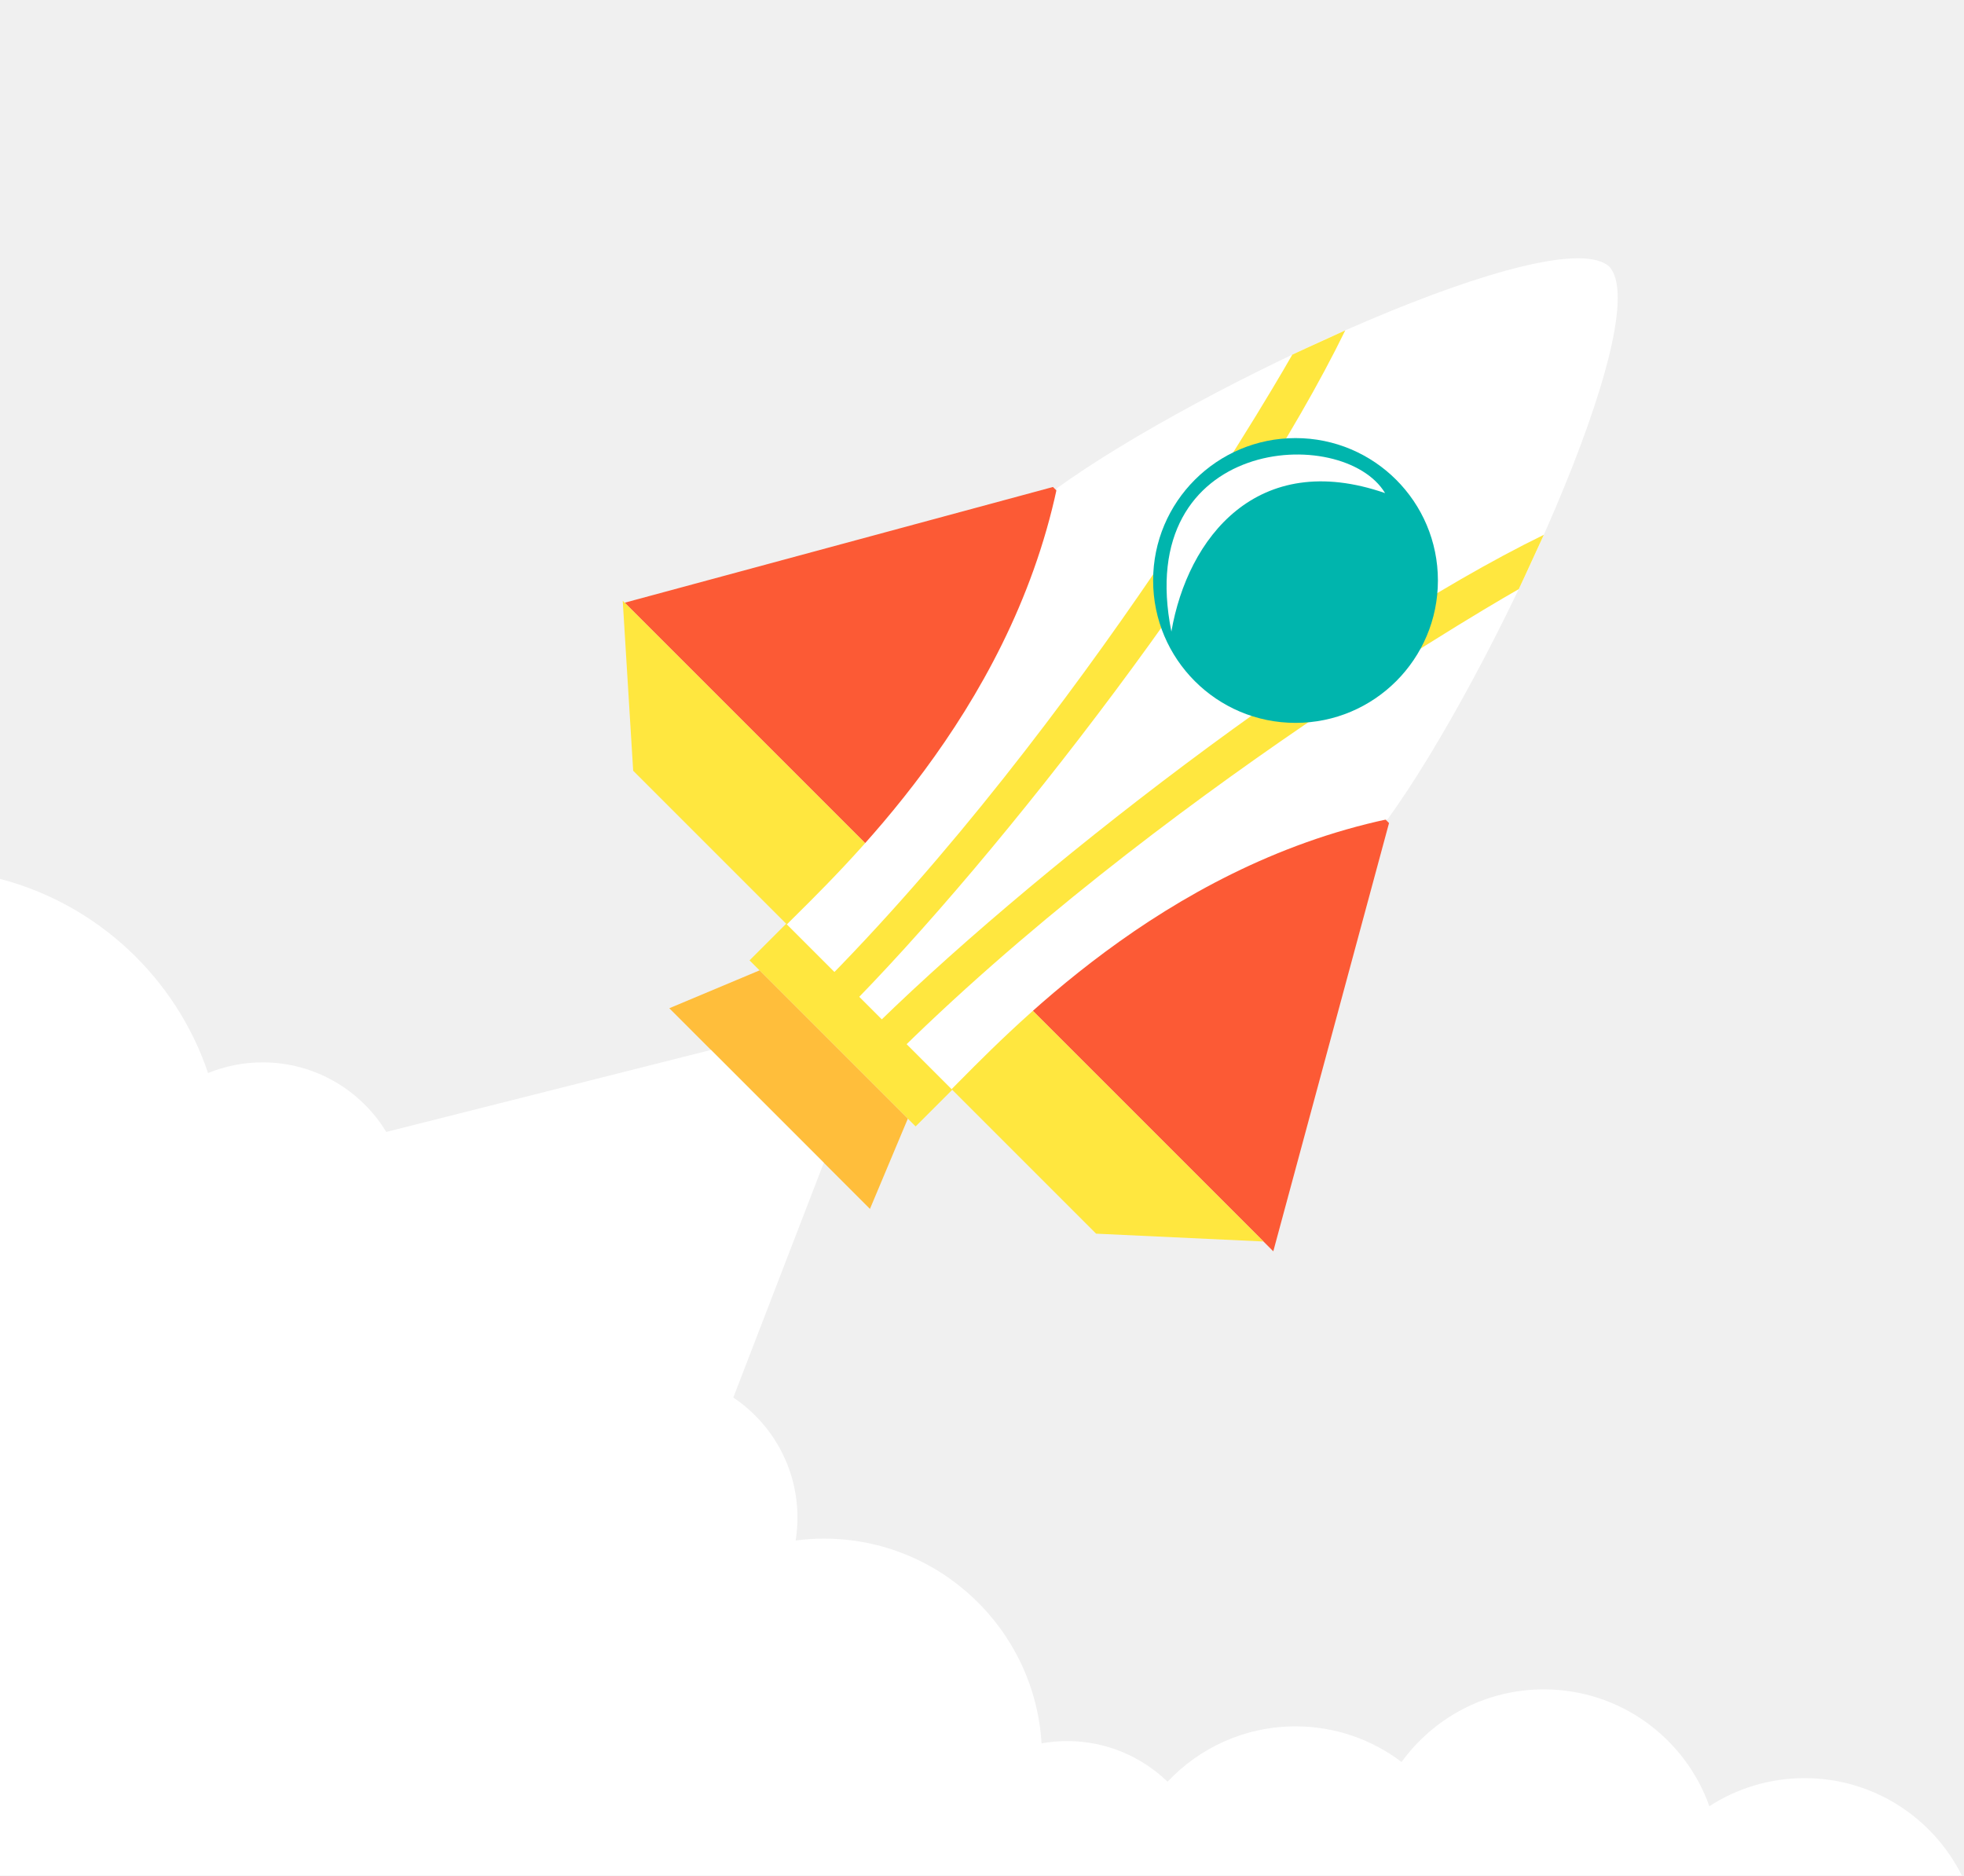
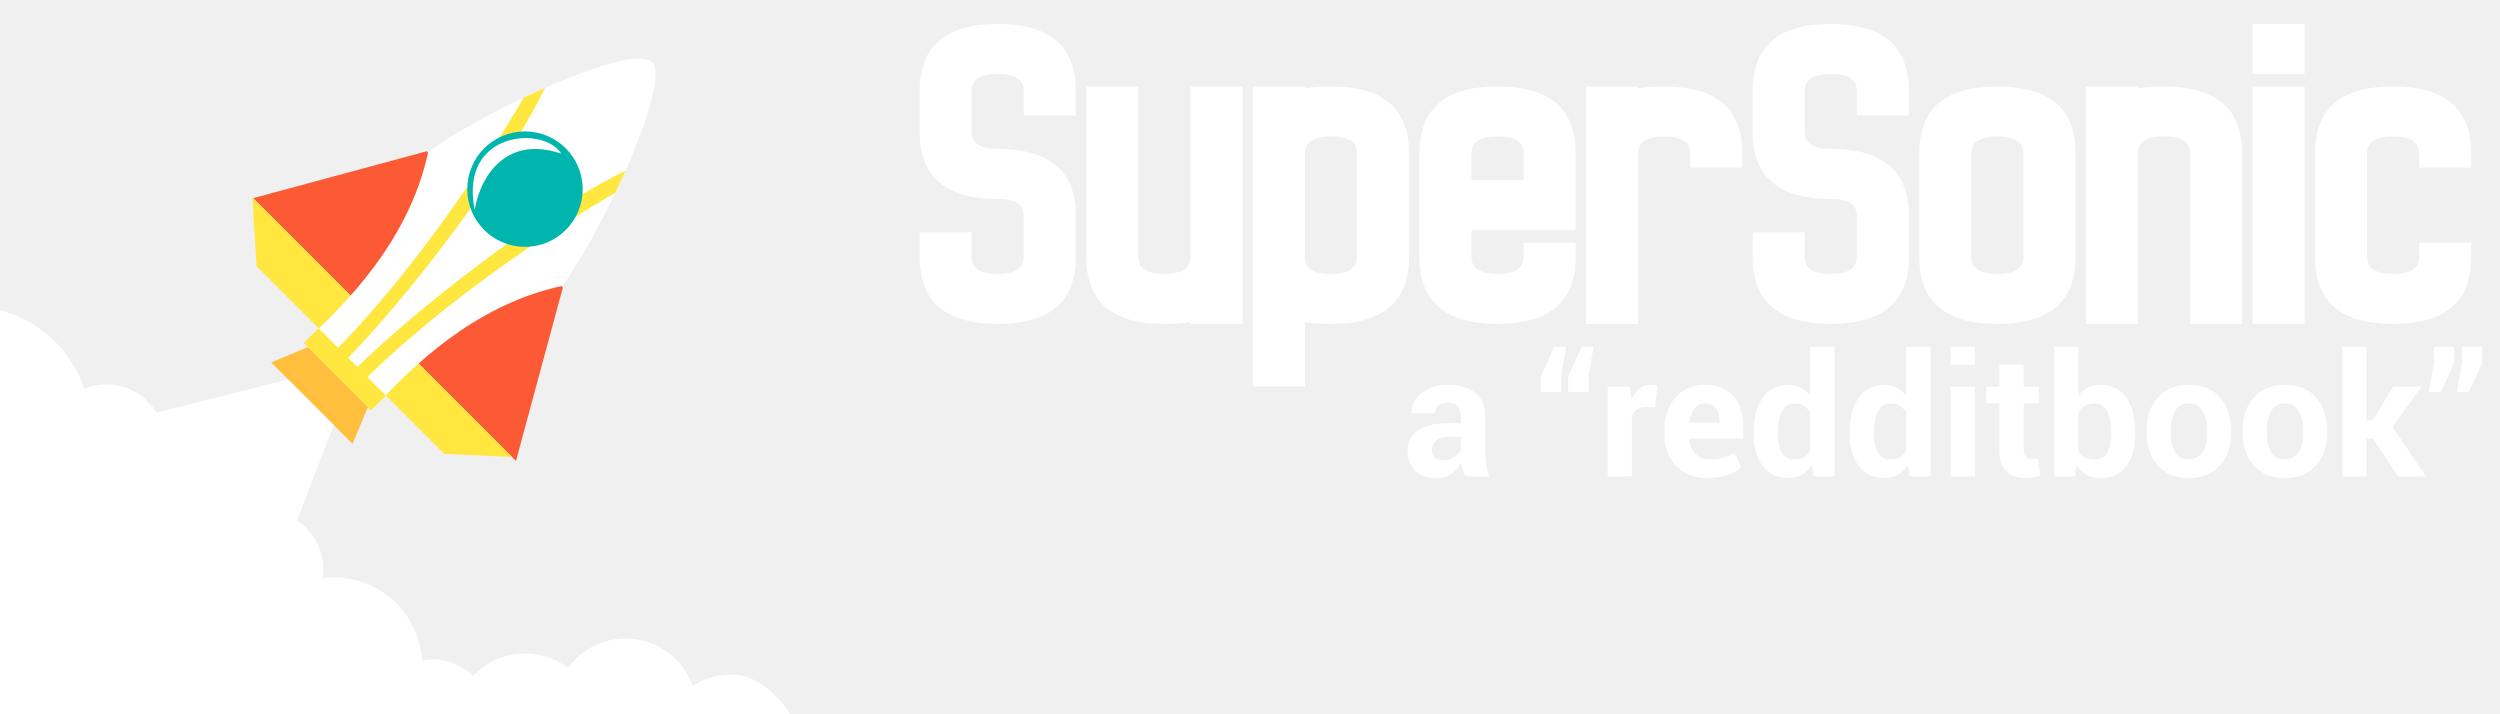
- <svg xmlns="http://www.w3.org/2000/svg" version="1.1" id="Layer_1" x="0px" y="0px" width="354px" height="338.061px" viewBox="0 0 354 338.061" enable-background="new 0 0 354 338.061" xml:space="preserve">
-   <polygon fill="#FC5A35" points="189.788,87.776 112.595,108.635 229.504,225.543 250.364,148.352 " />
-   <polygon fill="#FFE73F" points="112.242,108.282 114.127,138.923 197.566,222.363 227.736,223.775 " />
-   <path fill="#FFFFFF" d="M155.846,182.057c0,0,4.007,4.008,14.968,14.969c10.842-10.844,38.537-40.658,79.313-49.381  c18.62-25.69,48.791-90.745,39.834-99.702l0.235,0.235c-8.956-8.957-74.011,21.214-99.702,39.834  c-8.722,40.776-38.537,68.47-49.38,79.314c10.96,10.961,14.967,14.967,14.967,14.967" />
-   <rect x="132.205" y="180.1" transform="matrix(0.7071 0.7071 -0.7071 0.7071 175.5681 -54.3335)" fill="#FFE73F" width="42.333" height="9.335" />
-   <polygon fill="#FFBE3B" points="156.805,217.9 126.818,187.914 120.637,181.732 136.908,174.904 163.632,201.629 " />
-   <path fill="#FFE73F" d="M232.931,63.925c0,0-37.486,66.279-85.805,114.597c2.121,2.121,2.121,2.121,4.478,4.479  c28.991-28.992,72.485-85.738,90.87-123.45C236.225,62.377,232.931,63.925,232.931,63.925z" />
-   <path fill="#FFE73F" d="M273.748,106.186c0,0-65.34,36.981-113.659,85.301c-2.121-2.123-2.121-2.123-4.478-4.479  c28.992-28.992,84.941-72.225,122.654-90.609C275.214,103.09,273.748,106.186,273.748,106.186z" />
-   <circle fill="#00B5AD" cx="233.51" cy="104.629" r="25.666" />
-   <path fill="#FFFFFF" d="M249.656,88.881c-7.527-12.545-45.573-10.307-38.521,24.958C214.053,96.953,226.599,80.88,249.656,88.881z" />
-   <path fill="#FFFFFF" d="M0,338.061h353.614c-5.188-10.407-15.931-17.56-28.349-17.56c-6.327,0-12.216,1.863-17.161,5.06  c-4.362-12.271-16.071-21.06-29.839-21.06c-10.547,0-19.885,5.161-25.64,13.092c-5.313-4.03-11.933-6.425-19.115-6.425  c-9.095,0-17.288,3.84-23.063,9.98c-4.691-4.534-11.074-7.329-18.113-7.329c-1.569,0-3.104,0.146-4.598,0.412  c-1.255-20.59-18.344-36.904-39.25-36.904c-1.72,0-3.41,0.122-5.071,0.337c0.211-1.338,0.324-2.708,0.324-4.105  c0-9.027-4.589-16.982-11.562-21.662l16.308-42.316l-20.333-20.332l-58.529,14.778c-4.574-7.519-12.845-12.54-22.289-12.54  c-3.48,0-6.797,0.688-9.833,1.924C31.732,176.291,17.621,163.016,0,158.416V338.061z" />
+ <svg xmlns="http://www.w3.org/2000/svg" version="1.1" id="Layer_1" x="0px" y="0px" width="1112px" height="317.561px" viewBox="0 0 1112 317.561" enable-background="new 0 0 1112 317.561" xml:space="preserve">
+   <rect y="-20.5" display="none" fill="#3B83C0" width="354" height="338.061" />
+   <polygon fill="#FC5A35" points="189.788,67.276 112.595,88.135 229.504,205.043 250.364,127.852 " />
+   <polygon fill="#FFE73F" points="112.242,87.782 114.127,118.423 197.566,201.863 227.736,203.275 " />
+   <path fill="#FFFFFF" d="M155.846,161.557c0,0,4.007,4.008,14.968,14.969c10.842-10.844,38.537-40.658,79.313-49.381  c18.62-25.69,48.791-90.745,39.834-99.702l0.235,0.235c-8.956-8.957-74.011,21.214-99.702,39.834  c-8.722,40.776-38.537,68.47-49.38,79.314c10.96,10.961,14.967,14.967,14.967,14.967" />
+   <rect x="132.205" y="159.6" transform="matrix(0.7071 0.7071 -0.7071 0.7071 161.0726 -60.3375)" fill="#FFE73F" width="42.333" height="9.335" />
+   <polygon fill="#FFBE3B" points="156.805,197.4 126.818,167.414 120.637,161.232 136.908,154.404 163.632,181.129 " />
+   <path fill="#FFE73F" d="M232.931,43.425c0,0-37.486,66.279-85.805,114.597c2.121,2.121,2.121,2.121,4.478,4.479  c28.991-28.992,72.485-85.738,90.87-123.45C236.225,41.877,232.931,43.425,232.931,43.425z" />
+   <path fill="#FFE73F" d="M273.748,85.686c0,0-65.34,36.981-113.659,85.301c-2.121-2.123-2.121-2.123-4.478-4.479  c28.992-28.992,84.941-72.225,122.654-90.609C275.214,82.59,273.748,85.686,273.748,85.686z" />
+   <circle fill="#00B5AD" cx="233.51" cy="84.129" r="25.666" />
+   <path fill="#FFFFFF" d="M249.656,68.381c-7.527-12.545-45.573-10.307-38.521,24.958C214.053,76.453,226.599,60.38,249.656,68.381z" />
+   <path fill="#FFFFFF" d="M0,321.561h353.614c-5.188-10.407-15.931-21.56-28.349-21.56c-6.327,0-12.216,1.863-17.161,5.06  c-4.362-12.271-16.071-21.06-29.839-21.06c-10.547,0-19.885,5.161-25.64,13.092c-5.313-4.03-11.933-6.425-19.115-6.425  c-9.095,0-17.288,3.84-23.063,9.98c-4.691-4.534-11.074-7.329-18.113-7.329c-1.569,0-3.104,0.146-4.598,0.412  c-1.255-20.59-18.344-36.904-39.25-36.904c-1.72,0-3.41,0.122-5.071,0.337c0.211-1.338,0.324-2.708,0.324-4.105  c0-9.027-4.589-16.982-11.562-21.662l16.308-42.316l-20.333-20.332l-58.529,14.778c-4.574-7.519-12.845-12.54-22.289-12.54  c-3.48,0-6.797,0.688-9.833,1.924C31.732,155.791,17.621,142.516,0,137.916V321.561z" />
+   <g>
+     <path fill="#FFFFFF" d="M478.527,40.313v11.116h-23.158V40.313c0-4.94-3.86-7.411-11.579-7.411c-7.722,0-11.579,2.471-11.579,7.411   V58.84c0,4.941,3.857,7.41,11.579,7.41c23.157,0,34.737,9.882,34.737,29.644v18.527c0,19.763-11.58,29.643-34.737,29.643   c-23.159,0-34.738-9.88-34.738-29.643v-11.117h23.159v11.117c0,4.941,3.857,7.41,11.579,7.41c7.719,0,11.579-2.469,11.579-7.41   V95.894c0-4.94-3.86-7.411-11.579-7.411c-23.159,0-34.738-9.88-34.738-29.643V40.313c0-19.762,11.579-29.644,34.738-29.644   C466.947,10.669,478.527,20.55,478.527,40.313z" />
+     <path fill="#FFFFFF" d="M529.479,143.138c-2.225,0.616-6.085,0.927-11.58,0.927c-23.159,0-34.739-9.88-34.739-29.643V38.46h23.16   v75.961c0,4.941,3.858,7.41,11.579,7.41c7.719,0,11.58-2.469,11.58-7.41V38.46h23.157v105.604h-23.157V143.138z" />
+     <path fill="#FFFFFF" d="M557.269,38.46h23.158v0.926c2.224-0.616,6.082-0.926,11.58-0.926c23.158,0,34.738,9.881,34.738,29.644   v46.318c0,19.763-11.58,29.643-34.738,29.643c-5.498,0-9.356-0.311-11.58-0.927v28.717h-23.158V38.46z M580.427,114.421   c0,4.941,3.859,7.41,11.58,7.41c7.718,0,11.58-2.469,11.58-7.41V68.104c0-4.94-3.862-7.411-11.58-7.411   c-7.721,0-11.58,2.471-11.58,7.411V114.421z" />
+     <path fill="#FFFFFF" d="M654.536,102.378v12.043c0,4.941,3.858,7.41,11.579,7.41c7.72,0,11.58-2.469,11.58-7.41v-6.485h23.159   v6.485c0,19.763-11.58,29.643-34.739,29.643c-23.158,0-34.737-9.88-34.737-29.643V68.104c0-19.762,11.579-29.644,34.737-29.644   c23.159,0,34.739,9.881,34.739,29.644v34.274H654.536z M654.536,80.146h23.159V68.104c0-4.94-3.86-7.411-11.58-7.411   c-7.721,0-11.579,2.471-11.579,7.411V80.146z" />
+     <path fill="#FFFFFF" d="M728.645,144.064h-23.159V38.46h23.159v0.926c2.223-0.616,6.082-0.926,11.58-0.926   c23.157,0,34.737,9.881,34.737,29.644v6.484h-23.159v-6.484c0-4.94-3.859-7.411-11.578-7.411c-7.723,0-11.58,2.471-11.58,7.411   V144.064z" />
+     <path fill="#FFFFFF" d="M849.07,40.313v11.116h-23.158V40.313c0-4.94-3.861-7.411-11.579-7.411c-7.721,0-11.58,2.471-11.58,7.411   V58.84c0,4.941,3.859,7.41,11.58,7.41c23.158,0,34.737,9.882,34.737,29.644v18.527c0,19.763-11.579,29.643-34.737,29.643   c-23.16,0-34.739-9.88-34.739-29.643v-11.117h23.159v11.117c0,4.941,3.859,7.41,11.58,7.41c7.718,0,11.579-2.469,11.579-7.41   V95.894c0-4.94-3.861-7.411-11.579-7.411c-23.16,0-34.739-9.88-34.739-29.643V40.313c0-19.762,11.579-29.644,34.739-29.644   C837.491,10.669,849.07,20.55,849.07,40.313z" />
+     <path fill="#FFFFFF" d="M923.18,114.421c0,19.763-11.58,29.643-34.739,29.643s-34.738-9.88-34.738-29.643V68.104   c0-19.762,11.579-29.644,34.738-29.644s34.739,9.881,34.739,29.644V114.421z M900.021,68.104c0-4.94-3.861-7.411-11.58-7.411   c-7.721,0-11.579,2.471-11.579,7.411v46.318c0,4.941,3.858,7.41,11.579,7.41c7.719,0,11.58-2.469,11.58-7.41V68.104z" />
+     <path fill="#FFFFFF" d="M950.971,39.386c2.223-0.616,6.082-0.926,11.579-0.926c23.159,0,34.738,9.881,34.738,29.644v75.961H974.13   V68.104c0-4.94-3.861-7.411-11.58-7.411c-7.721,0-11.579,2.471-11.579,7.411v75.961h-23.158V38.46h23.158V39.386z" />
+     <path fill="#FFFFFF" d="M1025.079,10.669v22.232h-23.159V10.669H1025.079z M1025.079,38.46v105.604h-23.159V38.46H1025.079z" />
+     <path fill="#FFFFFF" d="M1064.448,144.064c-23.158,0-34.737-9.88-34.737-29.643V68.104c0-19.762,11.579-29.644,34.737-29.644   c23.159,0,34.739,9.881,34.739,29.644v6.484h-23.159v-6.484c0-4.94-3.86-7.411-11.58-7.411c-7.721,0-11.579,2.471-11.579,7.411   v46.318c0,4.941,3.858,7.41,11.579,7.41c7.72,0,11.58-2.469,11.58-7.41v-6.485h23.159v6.485   C1099.188,134.185,1087.607,144.064,1064.448,144.064z" />
+   </g>
+   <g>
+     <path fill="#FFFFFF" d="M651.652,211.872c-0.393-0.911-0.732-1.872-1.016-2.882s-0.486-2.045-0.609-3.104   c-1.108,1.946-2.568,3.56-4.379,4.84c-1.811,1.281-3.973,1.922-6.484,1.922c-4.188,0-7.416-1.077-9.682-3.233   c-2.267-2.156-3.399-5.093-3.399-8.813c0-3.918,1.509-6.953,4.526-9.108s7.422-3.233,13.21-3.233h6.023v-3.179   c0-1.921-0.505-3.411-1.515-4.471c-1.011-1.058-2.501-1.589-4.472-1.589c-1.749,0-3.099,0.426-4.046,1.275   c-0.949,0.85-1.423,2.026-1.423,3.529l-10.421-0.037l-0.036-0.222c-0.172-3.375,1.293-6.288,4.396-8.739   c3.104-2.45,7.182-3.677,12.232-3.677c4.778,0,8.657,1.214,11.639,3.64c2.98,2.426,4.471,5.882,4.471,10.364v16.517   c0,1.873,0.143,3.635,0.426,5.285c0.282,1.65,0.732,3.289,1.348,4.914H651.652z M641.788,204.667c1.896,0,3.584-0.468,5.062-1.404   c1.479-0.936,2.476-2.02,2.993-3.252v-5.652h-6.023c-2.29,0-4.027,0.571-5.21,1.718c-1.183,1.146-1.773,2.531-1.773,4.156   c0,1.331,0.443,2.402,1.33,3.216C639.054,204.261,640.26,204.667,641.788,204.667z" />
+     <path fill="#FFFFFF" d="M685.39,167.273l5.985-13.045h5.285l-2.217,13.007v7.131h-9.054V167.273z M697.547,167.273l5.986-13.045   h5.283l-2.217,13.007v7.131h-9.053V167.273z" />
+     <path fill="#FFFFFF" d="M736.123,181.166l-3.954-0.109c-1.601,0-2.919,0.331-3.953,0.996c-1.035,0.666-1.823,1.603-2.365,2.808   v27.012h-10.752v-39.981h10.013l0.481,5.913c0.936-2.094,2.147-3.725,3.639-4.896c1.49-1.171,3.209-1.756,5.154-1.756   c0.542,0,1.041,0.044,1.497,0.13c0.455,0.086,0.918,0.19,1.386,0.313L736.123,181.166z" />
+     <path fill="#FFFFFF" d="M759.291,212.648c-5.765,0-10.371-1.849-13.819-5.543c-3.45-3.694-5.173-8.387-5.173-14.078v-1.478   c0-5.938,1.631-10.828,4.896-14.67c3.265-3.843,7.643-5.752,13.136-5.728c5.396,0,9.583,1.626,12.563,4.877   c2.98,3.252,4.472,7.649,4.472,13.191v5.876h-23.871l-0.074,0.221c0.197,2.626,1.078,4.784,2.642,6.478   c1.565,1.693,3.689,2.539,6.375,2.539c2.39,0,4.372-0.239,5.949-0.72c1.576-0.48,3.301-1.238,5.173-2.272l2.919,6.667   c-1.626,1.336-3.757,2.444-6.392,3.321C765.449,212.208,762.519,212.648,759.291,212.648z M758.33,179.467   c-1.995,0-3.572,0.764-4.729,2.291c-1.158,1.527-1.872,3.535-2.144,6.022l0.111,0.185h13.229v-0.961   c0-2.29-0.536-4.119-1.607-5.486S760.497,179.467,758.33,179.467z" />
+     <path fill="#FFFFFF" d="M779.984,192.214c0-6.306,1.359-11.393,4.083-15.26c2.722-3.867,6.558-5.802,11.51-5.802   c1.995,0,3.792,0.432,5.396,1.293c1.601,0.863,3.004,2.095,4.212,3.696v-21.913h10.826v57.644h-9.274l-0.887-4.877   c-1.257,1.847-2.74,3.252-4.453,4.212c-1.712,0.96-3.677,1.441-5.894,1.441c-4.903,0-8.714-1.798-11.436-5.396   c-2.724-3.596-4.083-8.351-4.083-14.263V192.214z M790.736,192.996c0,3.52,0.592,6.29,1.773,8.309   c1.184,2.02,3.104,3.029,5.765,3.029c1.553,0,2.906-0.315,4.065-0.948c1.157-0.631,2.105-1.554,2.845-2.769V183.48   c-0.739-1.264-1.681-2.248-2.827-2.955c-1.146-0.706-2.481-1.059-4.009-1.059c-2.637,0-4.563,1.177-5.782,3.531   c-1.221,2.354-1.83,5.427-1.83,9.218V192.996z" />
+     <path fill="#FFFFFF" d="M822.699,192.214c0-6.306,1.359-11.393,4.082-15.26s6.56-5.802,11.51-5.802   c1.996,0,3.794,0.432,5.396,1.293c1.601,0.863,3.006,2.095,4.213,3.696v-21.913h10.826v57.644h-9.274l-0.886-4.877   c-1.257,1.847-2.741,3.252-4.453,4.212c-1.713,0.96-3.677,1.441-5.895,1.441c-4.902,0-8.714-1.798-11.437-5.396   c-2.723-3.596-4.082-8.351-4.082-14.263V192.214z M833.452,192.996c0,3.52,0.591,6.29,1.773,8.309   c1.182,2.02,3.103,3.029,5.764,3.029c1.552,0,2.907-0.315,4.065-0.948c1.156-0.631,2.105-1.554,2.845-2.769V183.48   c-0.739-1.264-1.682-2.248-2.826-2.955c-1.146-0.706-2.482-1.059-4.011-1.059c-2.635,0-4.563,1.177-5.782,3.531   c-1.22,2.354-1.828,5.427-1.828,9.218V192.996z" />
+     <path fill="#FFFFFF" d="M878.421,162.321h-10.789v-8.093h10.789V162.321z M878.421,211.872h-10.789v-39.981h10.789V211.872z" />
+     <path fill="#FFFFFF" d="M900.111,162.099v9.792h6.726v7.576h-6.726v20.36c0,1.551,0.32,2.659,0.96,3.325   c0.641,0.664,1.504,0.997,2.587,0.997c0.567,0,1.054-0.03,1.46-0.092s0.881-0.167,1.423-0.315l0.924,7.798   c-1.086,0.369-2.145,0.646-3.178,0.831c-1.034,0.184-2.156,0.277-3.362,0.277c-3.721,0-6.584-1.022-8.592-3.066   c-2.008-2.045-3.012-5.284-3.012-9.718v-20.397h-5.839v-7.576h5.839v-9.792H900.111z" />
+     <path fill="#FFFFFF" d="M949.773,192.99c0,5.962-1.33,10.729-3.991,14.3c-2.66,3.572-6.503,5.358-11.528,5.358   c-2.315,0-4.342-0.487-6.078-1.459c-1.737-0.973-3.209-2.396-4.417-4.269l-0.813,4.951h-9.237v-57.644h10.753v21.913   c1.157-1.602,2.544-2.833,4.156-3.696c1.613-0.861,3.468-1.293,5.562-1.293c5.074,0,8.942,1.916,11.603,5.746   c2.661,3.83,3.991,8.937,3.991,15.315V192.99z M939.021,192.216c0-3.915-0.573-7.019-1.719-9.311   c-1.145-2.292-3.098-3.438-5.856-3.438c-1.675,0-3.092,0.353-4.249,1.059c-1.158,0.707-2.069,1.717-2.734,3.03v17.024   c0.665,1.215,1.583,2.144,2.753,2.787c1.169,0.646,2.604,0.967,4.305,0.967c2.784,0,4.729-0.984,5.838-2.954   c1.109-1.971,1.663-4.765,1.663-8.384V192.216z" />
+     <path fill="#FFFFFF" d="M954.763,191.513c0-5.961,1.662-10.845,4.987-14.651c3.326-3.806,7.932-5.709,13.82-5.709   c5.912,0,10.542,1.897,13.894,5.69c3.35,3.794,5.024,8.684,5.024,14.67v0.775c0,6.011-1.669,10.907-5.006,14.688   c-3.339,3.782-7.95,5.673-13.839,5.673c-5.911,0-10.538-1.891-13.875-5.673c-3.339-3.78-5.006-8.677-5.006-14.688V191.513z    M965.515,192.27c0,3.641,0.64,6.562,1.922,8.763c1.28,2.202,3.349,3.302,6.207,3.302c2.783,0,4.822-1.106,6.115-3.32   c1.294-2.214,1.94-5.129,1.94-8.744v-0.775c0-3.541-0.652-6.432-1.959-8.67c-1.306-2.238-3.362-3.357-6.17-3.357   c-2.785,0-4.822,1.125-6.116,3.376c-1.293,2.25-1.939,5.135-1.939,8.651V192.27z" />
+     <path fill="#FFFFFF" d="M997.478,191.513c0-5.961,1.662-10.845,4.988-14.651c3.325-3.806,7.932-5.709,13.819-5.709   c5.911,0,10.543,1.897,13.894,5.69c3.35,3.794,5.025,8.684,5.025,14.67v0.775c0,6.011-1.67,10.907-5.008,14.688   c-3.337,3.782-7.95,5.673-13.837,5.673c-5.912,0-10.538-1.891-13.876-5.673c-3.339-3.78-5.006-8.677-5.006-14.688V191.513z    M1008.229,192.27c0,3.641,0.64,6.562,1.922,8.763c1.279,2.202,3.349,3.302,6.208,3.302c2.782,0,4.821-1.106,6.115-3.32   c1.293-2.214,1.939-5.129,1.939-8.744v-0.775c0-3.541-0.652-6.432-1.959-8.67c-1.306-2.238-3.361-3.357-6.17-3.357   c-2.785,0-4.822,1.125-6.116,3.376c-1.293,2.25-1.939,5.135-1.939,8.651V192.27z" />
+     <path fill="#FFFFFF" d="M1055.602,195.135h-2.957v16.737h-10.789v-57.644h10.789v32.702h2.66l9.275-15.04h12.489l-12.785,18.107   l14.743,21.874h-12.378L1055.602,195.135z" />
+     <path fill="#FFFFFF" d="M1091.664,161.397l-5.984,12.933h-5.322l2.217-12.896v-7.205h9.09V161.397z M1104.118,161.397   l-5.986,12.933h-5.321l2.217-12.896v-7.205h9.091V161.397z" />
+   </g>
</svg>
